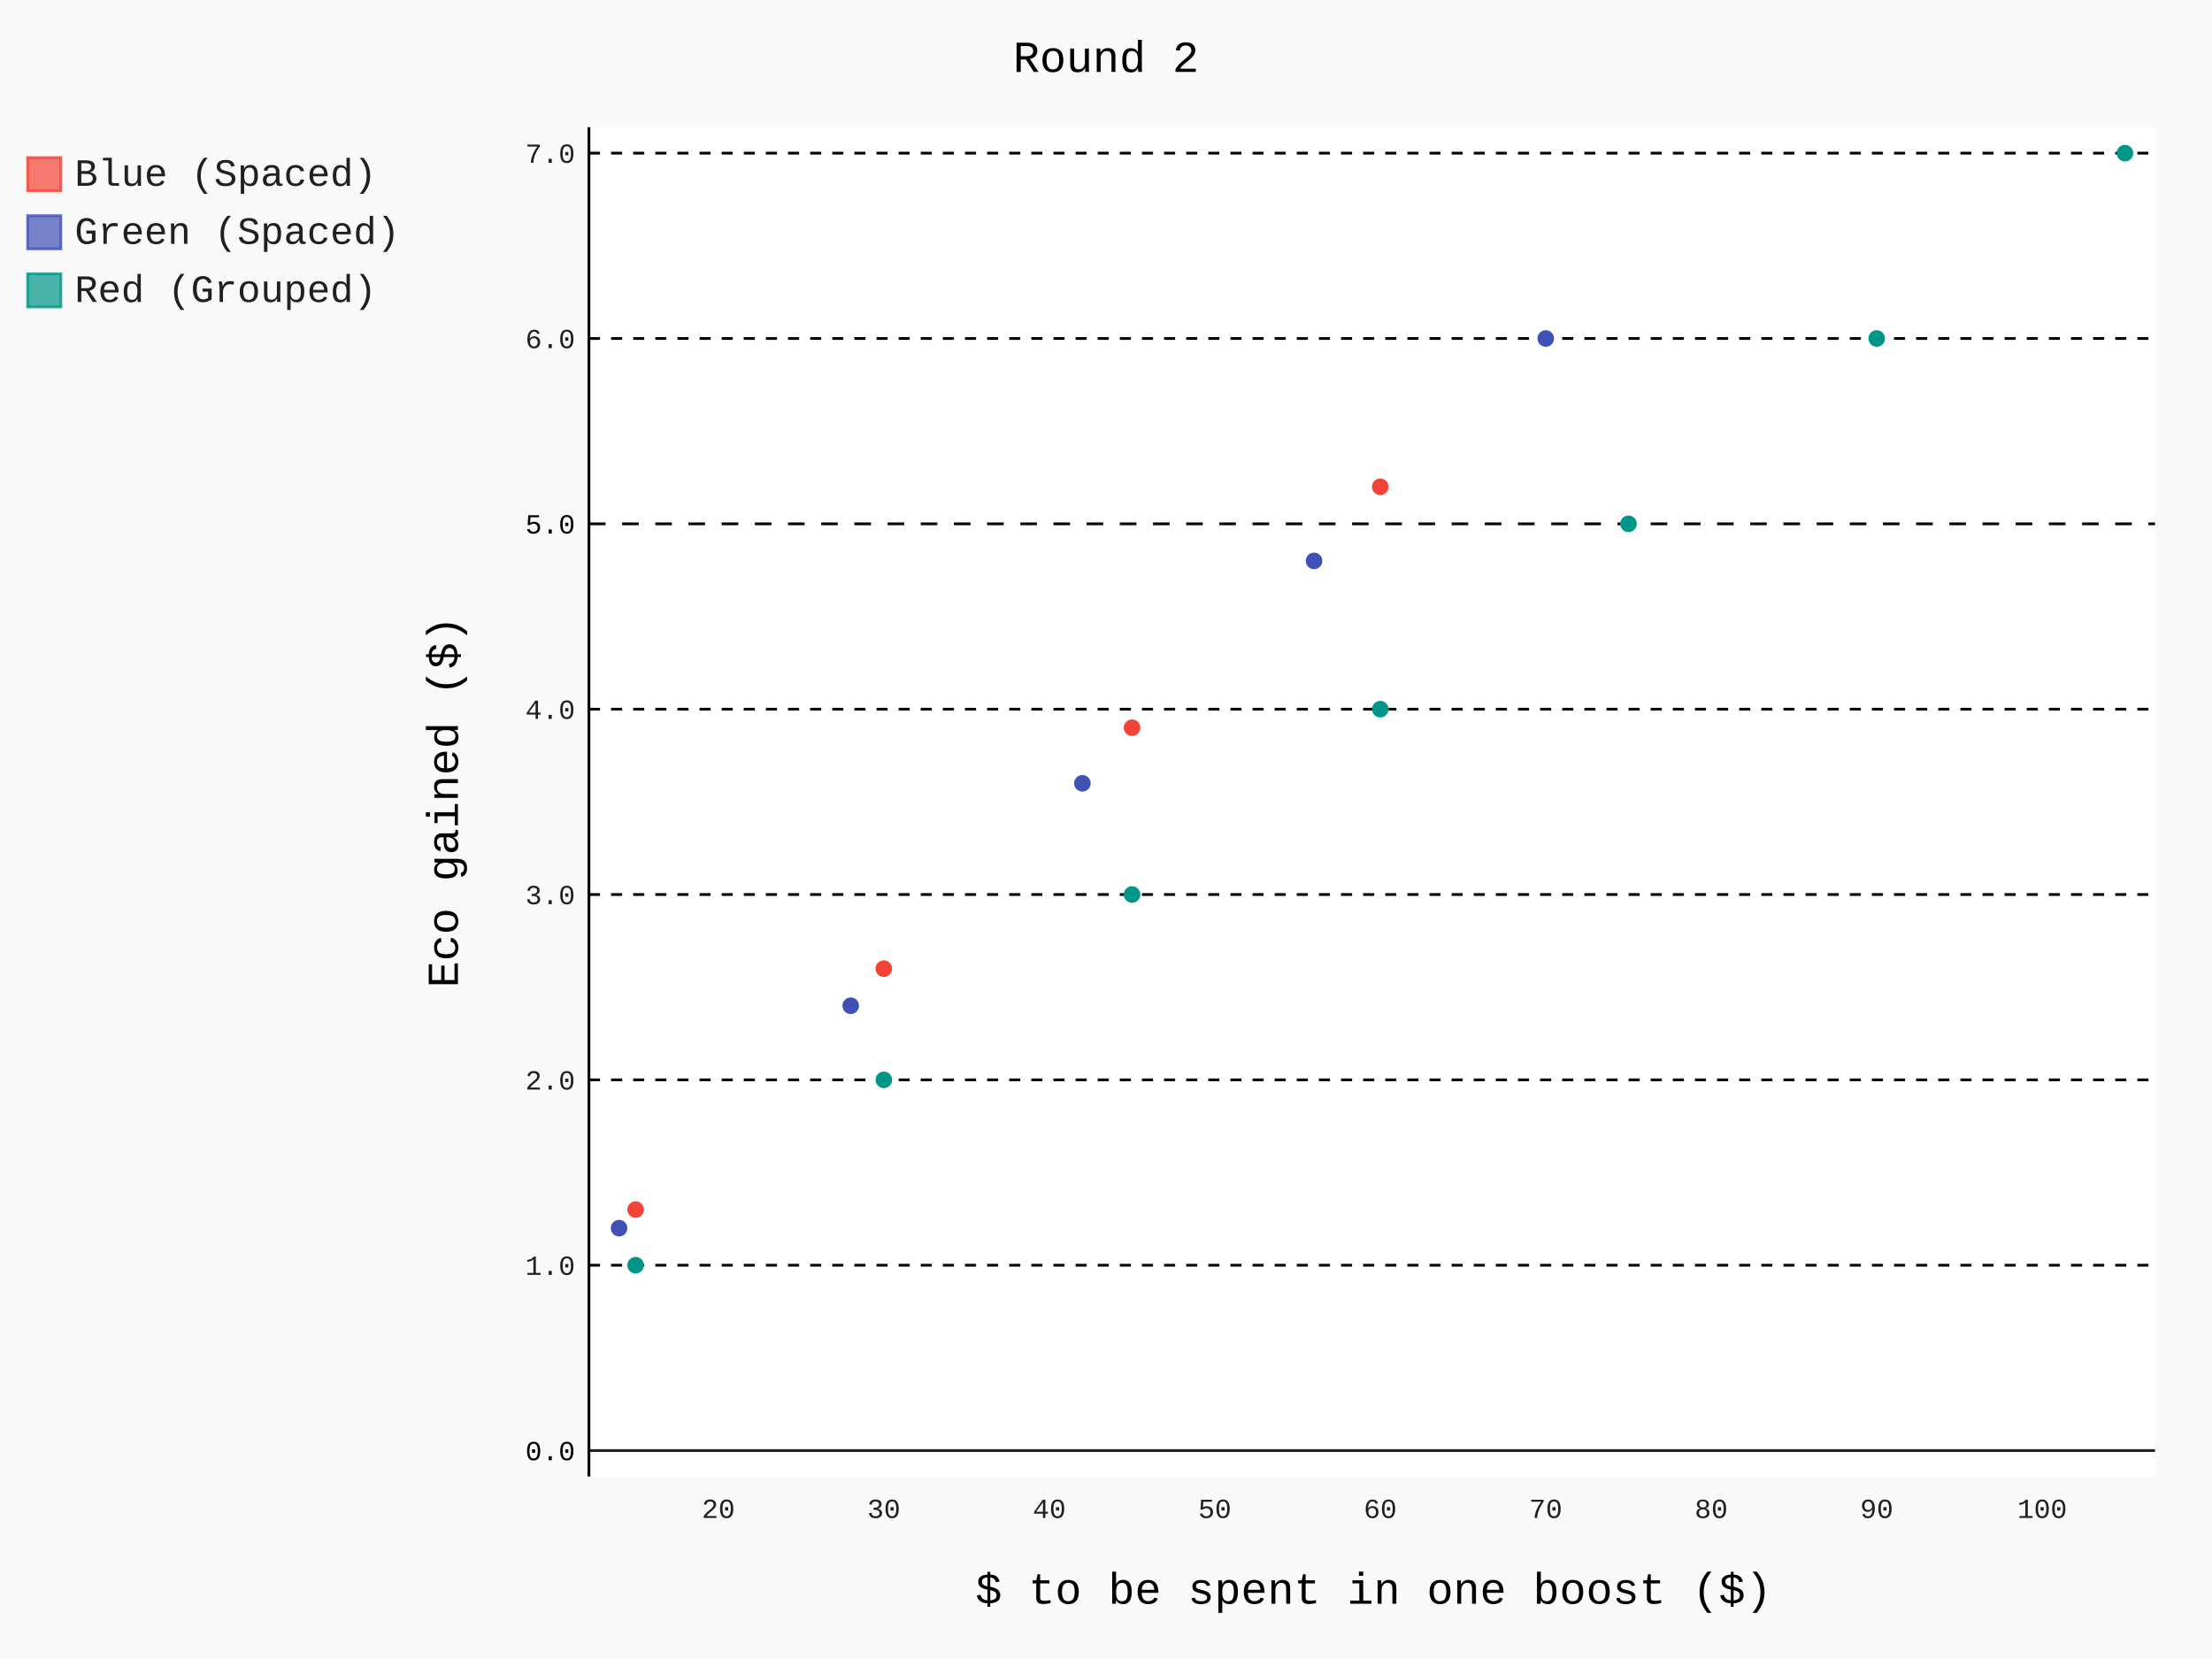
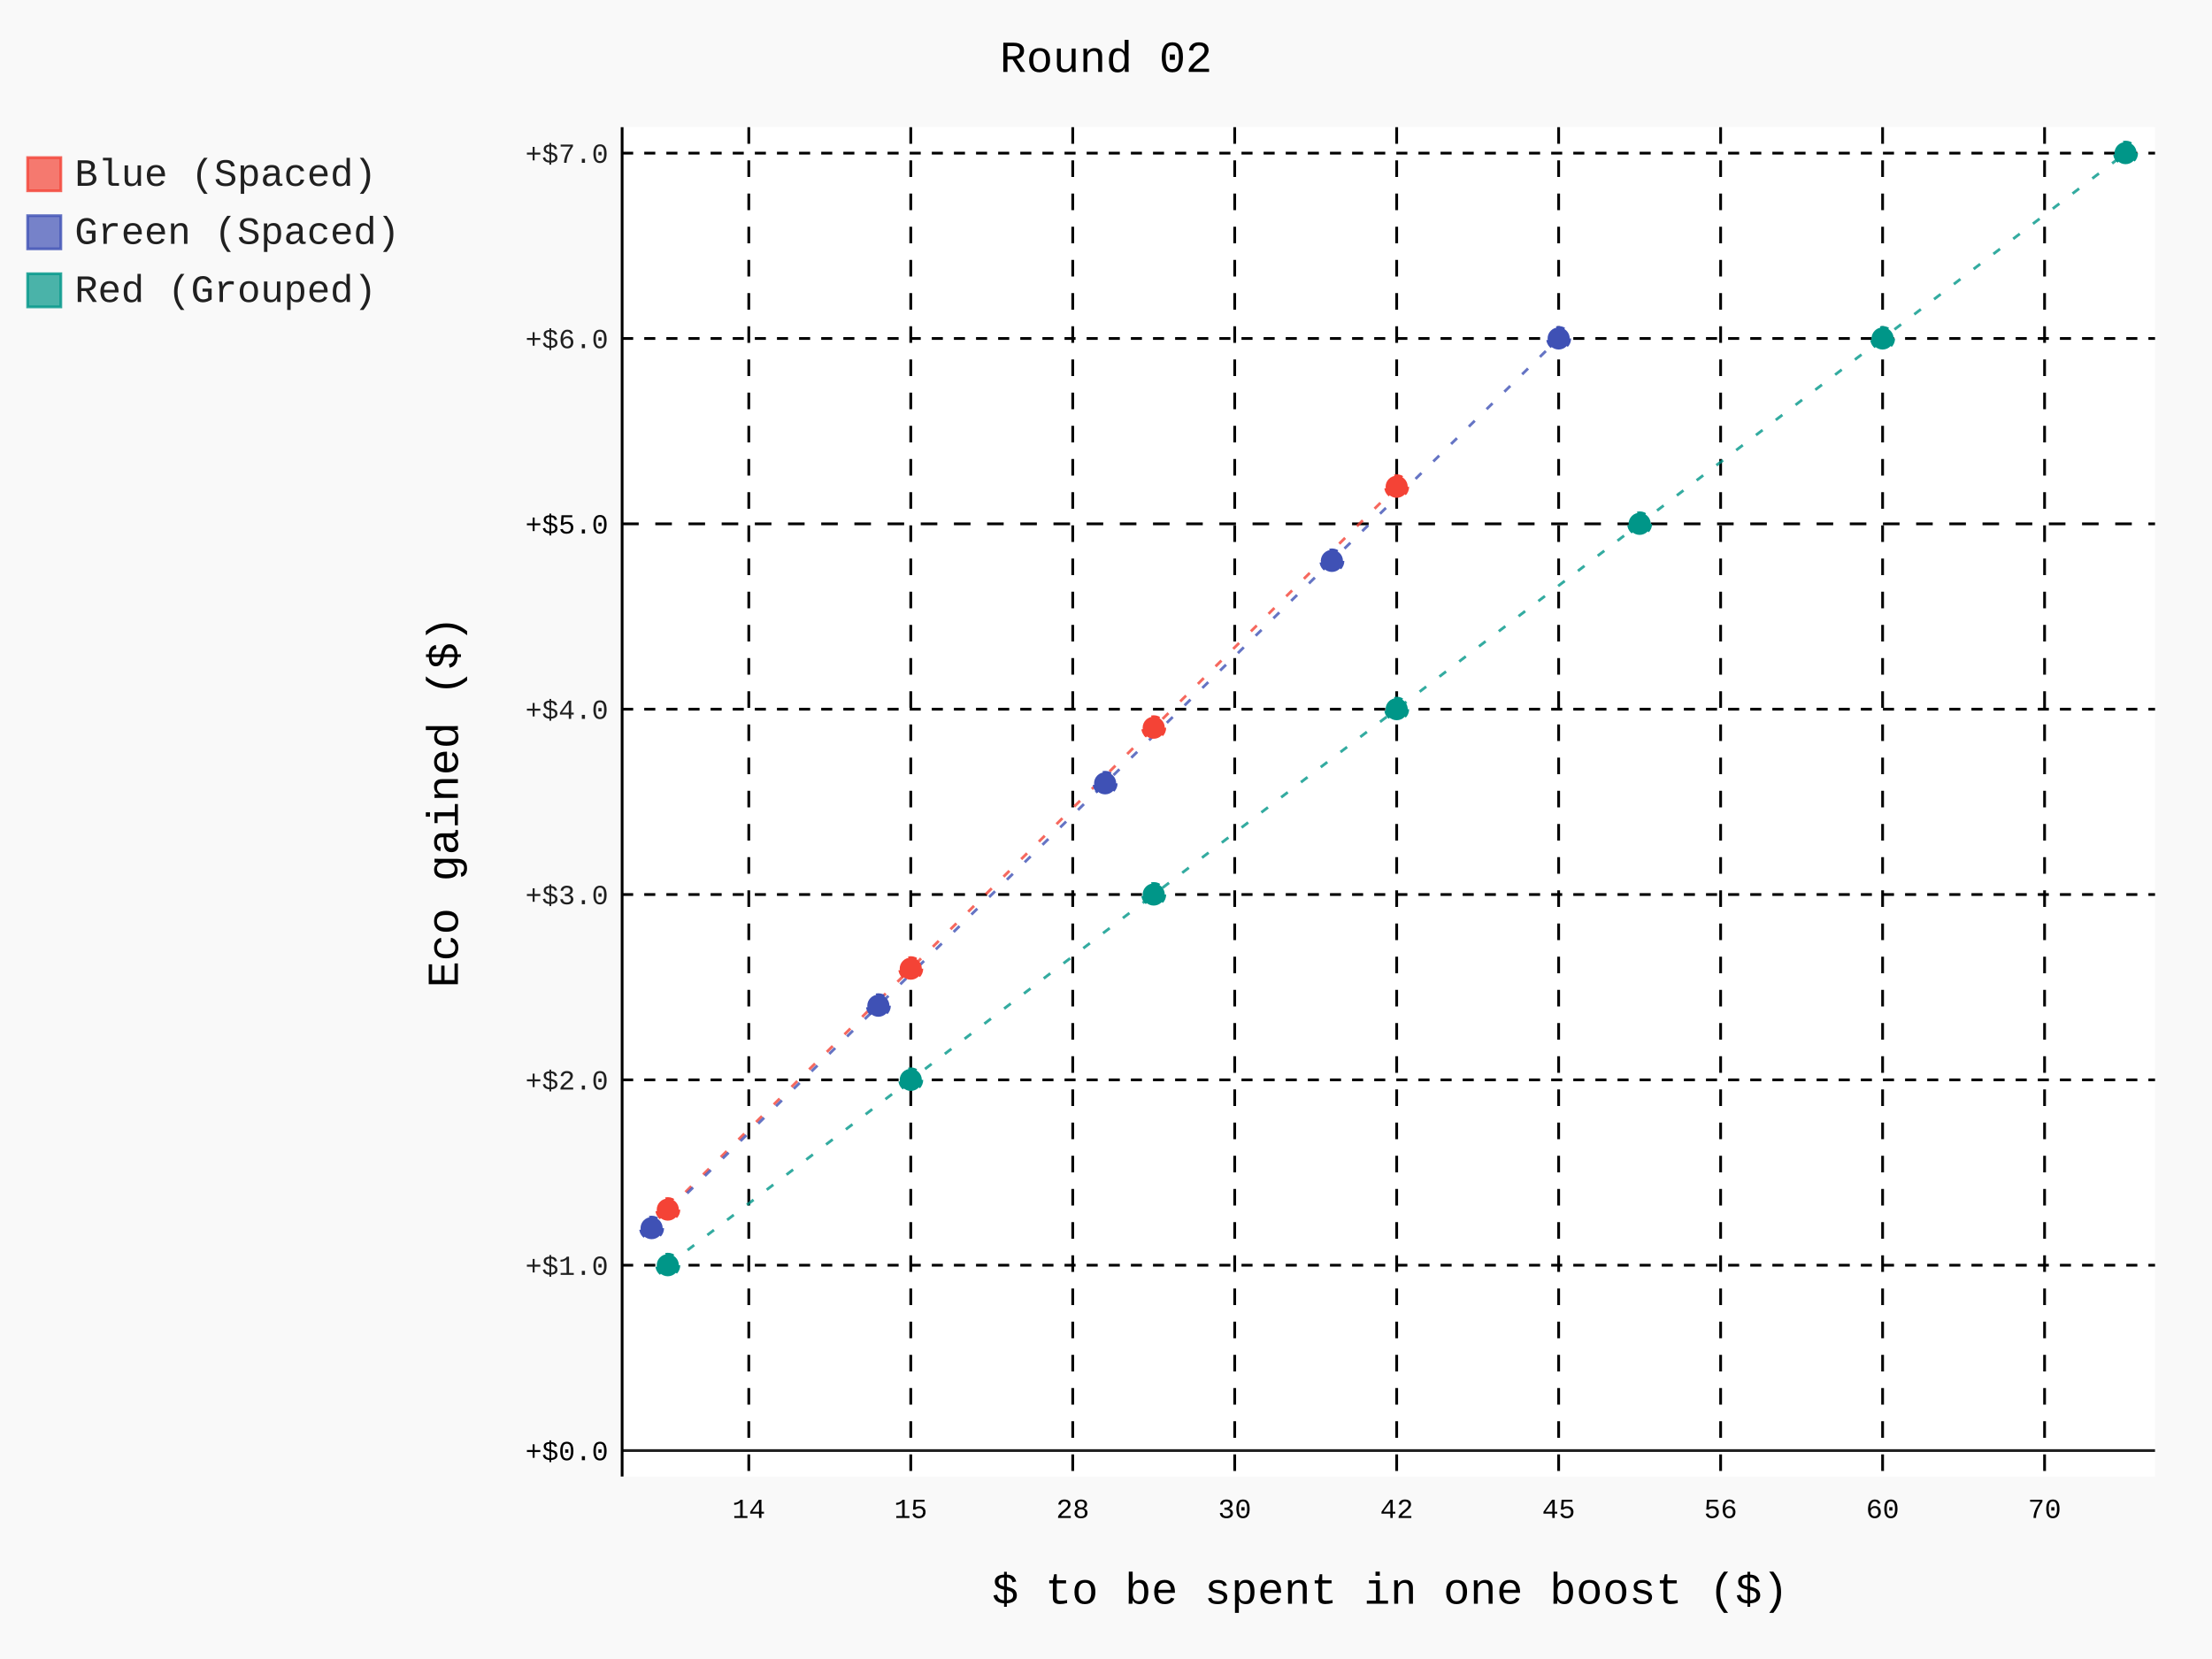
- <svg xmlns="http://www.w3.org/2000/svg" id="chart-6dea90b9-248b-4708-a70c-00bfac04f940" class="pygal-chart" viewBox="0 0 800 600">
+ <svg xmlns="http://www.w3.org/2000/svg" id="chart-03d29823-07de-4abf-9846-ac939a967822" class="pygal-chart" viewBox="0 0 800 600">
  <defs>
-     <style type="text/css">#chart-6dea90b9-248b-4708-a70c-00bfac04f940{-webkit-user-select:none;-webkit-font-smoothing:antialiased;font-family:Consolas,"Liberation Mono",Menlo,Courier,monospace}#chart-6dea90b9-248b-4708-a70c-00bfac04f940 .title{font-family:Consolas,"Liberation Mono",Menlo,Courier,monospace;font-size:16px}#chart-6dea90b9-248b-4708-a70c-00bfac04f940 .legends .legend text{font-family:Consolas,"Liberation Mono",Menlo,Courier,monospace;font-size:14px}#chart-6dea90b9-248b-4708-a70c-00bfac04f940 .axis text{font-family:Consolas,"Liberation Mono",Menlo,Courier,monospace;font-size:10px}#chart-6dea90b9-248b-4708-a70c-00bfac04f940 .axis text.major{font-family:Consolas,"Liberation Mono",Menlo,Courier,monospace;font-size:10px}#chart-6dea90b9-248b-4708-a70c-00bfac04f940 .text-overlay text.value{font-family:Consolas,"Liberation Mono",Menlo,Courier,monospace;font-size:16px}#chart-6dea90b9-248b-4708-a70c-00bfac04f940 .text-overlay text.label{font-family:Consolas,"Liberation Mono",Menlo,Courier,monospace;font-size:10px}#chart-6dea90b9-248b-4708-a70c-00bfac04f940 .tooltip{font-family:Consolas,"Liberation Mono",Menlo,Courier,monospace;font-size:14px}#chart-6dea90b9-248b-4708-a70c-00bfac04f940 text.no_data{font-family:Consolas,"Liberation Mono",Menlo,Courier,monospace;font-size:64px}
- #chart-6dea90b9-248b-4708-a70c-00bfac04f940{background-color:rgba(249,249,249,1)}#chart-6dea90b9-248b-4708-a70c-00bfac04f940 path,#chart-6dea90b9-248b-4708-a70c-00bfac04f940 line,#chart-6dea90b9-248b-4708-a70c-00bfac04f940 rect,#chart-6dea90b9-248b-4708-a70c-00bfac04f940 circle{-webkit-transition:150ms;-moz-transition:150ms;transition:150ms}#chart-6dea90b9-248b-4708-a70c-00bfac04f940 .graph &gt; .background{fill:rgba(249,249,249,1)}#chart-6dea90b9-248b-4708-a70c-00bfac04f940 .plot &gt; .background{fill:rgba(255,255,255,1)}#chart-6dea90b9-248b-4708-a70c-00bfac04f940 .graph{fill:rgba(0,0,0,.87)}#chart-6dea90b9-248b-4708-a70c-00bfac04f940 text.no_data{fill:rgba(0,0,0,1)}#chart-6dea90b9-248b-4708-a70c-00bfac04f940 .title{fill:rgba(0,0,0,1)}#chart-6dea90b9-248b-4708-a70c-00bfac04f940 .legends .legend text{fill:rgba(0,0,0,.87)}#chart-6dea90b9-248b-4708-a70c-00bfac04f940 .legends .legend:hover text{fill:rgba(0,0,0,1)}#chart-6dea90b9-248b-4708-a70c-00bfac04f940 .axis .line{stroke:rgba(0,0,0,1)}#chart-6dea90b9-248b-4708-a70c-00bfac04f940 .axis .guide.line{stroke:rgba(0,0,0,.54)}#chart-6dea90b9-248b-4708-a70c-00bfac04f940 .axis .major.line{stroke:rgba(0,0,0,.87)}#chart-6dea90b9-248b-4708-a70c-00bfac04f940 .axis text.major{fill:rgba(0,0,0,1)}#chart-6dea90b9-248b-4708-a70c-00bfac04f940 .axis.y .guides:hover .guide.line,#chart-6dea90b9-248b-4708-a70c-00bfac04f940 .line-graph .axis.x .guides:hover .guide.line,#chart-6dea90b9-248b-4708-a70c-00bfac04f940 .stackedline-graph .axis.x .guides:hover .guide.line,#chart-6dea90b9-248b-4708-a70c-00bfac04f940 .xy-graph .axis.x .guides:hover .guide.line{stroke:rgba(0,0,0,1)}#chart-6dea90b9-248b-4708-a70c-00bfac04f940 .axis .guides:hover text{fill:rgba(0,0,0,1)}#chart-6dea90b9-248b-4708-a70c-00bfac04f940 .reactive{fill-opacity:.7;stroke-opacity:.8;stroke-width:1}#chart-6dea90b9-248b-4708-a70c-00bfac04f940 .ci{stroke:rgba(0,0,0,.87)}#chart-6dea90b9-248b-4708-a70c-00bfac04f940 .reactive.active,#chart-6dea90b9-248b-4708-a70c-00bfac04f940 .active .reactive{fill-opacity:.8;stroke-opacity:.9;stroke-width:4}#chart-6dea90b9-248b-4708-a70c-00bfac04f940 .ci .reactive.active{stroke-width:1.5}#chart-6dea90b9-248b-4708-a70c-00bfac04f940 .series text{fill:rgba(0,0,0,1)}#chart-6dea90b9-248b-4708-a70c-00bfac04f940 .tooltip rect{fill:rgba(255,255,255,1);stroke:rgba(0,0,0,1);-webkit-transition:opacity 150ms;-moz-transition:opacity 150ms;transition:opacity 150ms}#chart-6dea90b9-248b-4708-a70c-00bfac04f940 .tooltip .label{fill:rgba(0,0,0,.87)}#chart-6dea90b9-248b-4708-a70c-00bfac04f940 .tooltip .label{fill:rgba(0,0,0,.87)}#chart-6dea90b9-248b-4708-a70c-00bfac04f940 .tooltip .legend{font-size:.8em;fill:rgba(0,0,0,.54)}#chart-6dea90b9-248b-4708-a70c-00bfac04f940 .tooltip .x_label{font-size:.6em;fill:rgba(0,0,0,1)}#chart-6dea90b9-248b-4708-a70c-00bfac04f940 .tooltip .xlink{font-size:.5em;text-decoration:underline}#chart-6dea90b9-248b-4708-a70c-00bfac04f940 .tooltip .value{font-size:1.5em}#chart-6dea90b9-248b-4708-a70c-00bfac04f940 .bound{font-size:.5em}#chart-6dea90b9-248b-4708-a70c-00bfac04f940 .max-value{font-size:.75em;fill:rgba(0,0,0,.54)}#chart-6dea90b9-248b-4708-a70c-00bfac04f940 .map-element{fill:rgba(255,255,255,1);stroke:rgba(0,0,0,.54) !important}#chart-6dea90b9-248b-4708-a70c-00bfac04f940 .map-element .reactive{fill-opacity:inherit;stroke-opacity:inherit}#chart-6dea90b9-248b-4708-a70c-00bfac04f940 .color-0,#chart-6dea90b9-248b-4708-a70c-00bfac04f940 .color-0 a:visited{stroke:#F44336;fill:#F44336}#chart-6dea90b9-248b-4708-a70c-00bfac04f940 .color-1,#chart-6dea90b9-248b-4708-a70c-00bfac04f940 .color-1 a:visited{stroke:#3F51B5;fill:#3F51B5}#chart-6dea90b9-248b-4708-a70c-00bfac04f940 .color-2,#chart-6dea90b9-248b-4708-a70c-00bfac04f940 .color-2 a:visited{stroke:#009688;fill:#009688}#chart-6dea90b9-248b-4708-a70c-00bfac04f940 .text-overlay .color-0 text{fill:black}#chart-6dea90b9-248b-4708-a70c-00bfac04f940 .text-overlay .color-1 text{fill:black}#chart-6dea90b9-248b-4708-a70c-00bfac04f940 .text-overlay .color-2 text{fill:black}
- #chart-6dea90b9-248b-4708-a70c-00bfac04f940 text.no_data{text-anchor:middle}#chart-6dea90b9-248b-4708-a70c-00bfac04f940 .guide.line{fill:none}#chart-6dea90b9-248b-4708-a70c-00bfac04f940 .centered{text-anchor:middle}#chart-6dea90b9-248b-4708-a70c-00bfac04f940 .title{text-anchor:middle}#chart-6dea90b9-248b-4708-a70c-00bfac04f940 .legends .legend text{fill-opacity:1}#chart-6dea90b9-248b-4708-a70c-00bfac04f940 .axis.x text{text-anchor:middle}#chart-6dea90b9-248b-4708-a70c-00bfac04f940 .axis.x:not(.web) text[transform]{text-anchor:start}#chart-6dea90b9-248b-4708-a70c-00bfac04f940 .axis.x:not(.web) text[transform].backwards{text-anchor:end}#chart-6dea90b9-248b-4708-a70c-00bfac04f940 .axis.y text{text-anchor:end}#chart-6dea90b9-248b-4708-a70c-00bfac04f940 .axis.y text[transform].backwards{text-anchor:start}#chart-6dea90b9-248b-4708-a70c-00bfac04f940 .axis.y2 text{text-anchor:start}#chart-6dea90b9-248b-4708-a70c-00bfac04f940 .axis.y2 text[transform].backwards{text-anchor:end}#chart-6dea90b9-248b-4708-a70c-00bfac04f940 .axis .guide.line{stroke-dasharray:4,4;stroke:black}#chart-6dea90b9-248b-4708-a70c-00bfac04f940 .axis .major.guide.line{stroke-dasharray:6,6;stroke:black}#chart-6dea90b9-248b-4708-a70c-00bfac04f940 .horizontal .axis.y .guide.line,#chart-6dea90b9-248b-4708-a70c-00bfac04f940 .horizontal .axis.y2 .guide.line,#chart-6dea90b9-248b-4708-a70c-00bfac04f940 .vertical .axis.x .guide.line{opacity:0}#chart-6dea90b9-248b-4708-a70c-00bfac04f940 .horizontal .axis.always_show .guide.line,#chart-6dea90b9-248b-4708-a70c-00bfac04f940 .vertical .axis.always_show .guide.line{opacity:1 !important}#chart-6dea90b9-248b-4708-a70c-00bfac04f940 .axis.y .guides:hover .guide.line,#chart-6dea90b9-248b-4708-a70c-00bfac04f940 .axis.y2 .guides:hover .guide.line,#chart-6dea90b9-248b-4708-a70c-00bfac04f940 .axis.x .guides:hover .guide.line{opacity:1}#chart-6dea90b9-248b-4708-a70c-00bfac04f940 .axis .guides:hover text{opacity:1}#chart-6dea90b9-248b-4708-a70c-00bfac04f940 .nofill{fill:none}#chart-6dea90b9-248b-4708-a70c-00bfac04f940 .subtle-fill{fill-opacity:.2}#chart-6dea90b9-248b-4708-a70c-00bfac04f940 .dot{stroke-width:1px;fill-opacity:1;stroke-opacity:1}#chart-6dea90b9-248b-4708-a70c-00bfac04f940 .dot.active{stroke-width:5px}#chart-6dea90b9-248b-4708-a70c-00bfac04f940 .dot.negative{fill:transparent}#chart-6dea90b9-248b-4708-a70c-00bfac04f940 text,#chart-6dea90b9-248b-4708-a70c-00bfac04f940 tspan{stroke:none !important}#chart-6dea90b9-248b-4708-a70c-00bfac04f940 .series text.active{opacity:1}#chart-6dea90b9-248b-4708-a70c-00bfac04f940 .tooltip rect{fill-opacity:.95;stroke-width:.5}#chart-6dea90b9-248b-4708-a70c-00bfac04f940 .tooltip text{fill-opacity:1}#chart-6dea90b9-248b-4708-a70c-00bfac04f940 .showable{visibility:hidden}#chart-6dea90b9-248b-4708-a70c-00bfac04f940 .showable.shown{visibility:visible}#chart-6dea90b9-248b-4708-a70c-00bfac04f940 .gauge-background{fill:rgba(229,229,229,1);stroke:none}#chart-6dea90b9-248b-4708-a70c-00bfac04f940 .bg-lines{stroke:rgba(249,249,249,1);stroke-width:2px}</style>
+     <style type="text/css">#chart-03d29823-07de-4abf-9846-ac939a967822{-webkit-user-select:none;-webkit-font-smoothing:antialiased;font-family:Consolas,"Liberation Mono",Menlo,Courier,monospace}#chart-03d29823-07de-4abf-9846-ac939a967822 .title{font-family:Consolas,"Liberation Mono",Menlo,Courier,monospace;font-size:16px}#chart-03d29823-07de-4abf-9846-ac939a967822 .legends .legend text{font-family:Consolas,"Liberation Mono",Menlo,Courier,monospace;font-size:14px}#chart-03d29823-07de-4abf-9846-ac939a967822 .axis text{font-family:Consolas,"Liberation Mono",Menlo,Courier,monospace;font-size:10px}#chart-03d29823-07de-4abf-9846-ac939a967822 .axis text.major{font-family:Consolas,"Liberation Mono",Menlo,Courier,monospace;font-size:10px}#chart-03d29823-07de-4abf-9846-ac939a967822 .text-overlay text.value{font-family:Consolas,"Liberation Mono",Menlo,Courier,monospace;font-size:16px}#chart-03d29823-07de-4abf-9846-ac939a967822 .text-overlay text.label{font-family:Consolas,"Liberation Mono",Menlo,Courier,monospace;font-size:10px}#chart-03d29823-07de-4abf-9846-ac939a967822 .tooltip{font-family:Consolas,"Liberation Mono",Menlo,Courier,monospace;font-size:14px}#chart-03d29823-07de-4abf-9846-ac939a967822 text.no_data{font-family:Consolas,"Liberation Mono",Menlo,Courier,monospace;font-size:64px}
+ #chart-03d29823-07de-4abf-9846-ac939a967822{background-color:rgba(249,249,249,1)}#chart-03d29823-07de-4abf-9846-ac939a967822 path,#chart-03d29823-07de-4abf-9846-ac939a967822 line,#chart-03d29823-07de-4abf-9846-ac939a967822 rect,#chart-03d29823-07de-4abf-9846-ac939a967822 circle{-webkit-transition:150ms;-moz-transition:150ms;transition:150ms}#chart-03d29823-07de-4abf-9846-ac939a967822 .graph &gt; .background{fill:rgba(249,249,249,1)}#chart-03d29823-07de-4abf-9846-ac939a967822 .plot &gt; .background{fill:rgba(255,255,255,1)}#chart-03d29823-07de-4abf-9846-ac939a967822 .graph{fill:rgba(0,0,0,.87)}#chart-03d29823-07de-4abf-9846-ac939a967822 text.no_data{fill:rgba(0,0,0,1)}#chart-03d29823-07de-4abf-9846-ac939a967822 .title{fill:rgba(0,0,0,1)}#chart-03d29823-07de-4abf-9846-ac939a967822 .legends .legend text{fill:rgba(0,0,0,.87)}#chart-03d29823-07de-4abf-9846-ac939a967822 .legends .legend:hover text{fill:rgba(0,0,0,1)}#chart-03d29823-07de-4abf-9846-ac939a967822 .axis .line{stroke:rgba(0,0,0,1)}#chart-03d29823-07de-4abf-9846-ac939a967822 .axis .guide.line{stroke:rgba(0,0,0,.54)}#chart-03d29823-07de-4abf-9846-ac939a967822 .axis .major.line{stroke:rgba(0,0,0,.87)}#chart-03d29823-07de-4abf-9846-ac939a967822 .axis text.major{fill:rgba(0,0,0,1)}#chart-03d29823-07de-4abf-9846-ac939a967822 .axis.y .guides:hover .guide.line,#chart-03d29823-07de-4abf-9846-ac939a967822 .line-graph .axis.x .guides:hover .guide.line,#chart-03d29823-07de-4abf-9846-ac939a967822 .stackedline-graph .axis.x .guides:hover .guide.line,#chart-03d29823-07de-4abf-9846-ac939a967822 .xy-graph .axis.x .guides:hover .guide.line{stroke:rgba(0,0,0,1)}#chart-03d29823-07de-4abf-9846-ac939a967822 .axis .guides:hover text{fill:rgba(0,0,0,1)}#chart-03d29823-07de-4abf-9846-ac939a967822 .reactive{fill-opacity:.7;stroke-opacity:.8;stroke-width:1}#chart-03d29823-07de-4abf-9846-ac939a967822 .ci{stroke:rgba(0,0,0,.87)}#chart-03d29823-07de-4abf-9846-ac939a967822 .reactive.active,#chart-03d29823-07de-4abf-9846-ac939a967822 .active .reactive{fill-opacity:.8;stroke-opacity:.9;stroke-width:4}#chart-03d29823-07de-4abf-9846-ac939a967822 .ci .reactive.active{stroke-width:1.5}#chart-03d29823-07de-4abf-9846-ac939a967822 .series text{fill:rgba(0,0,0,1)}#chart-03d29823-07de-4abf-9846-ac939a967822 .tooltip rect{fill:rgba(255,255,255,1);stroke:rgba(0,0,0,1);-webkit-transition:opacity 150ms;-moz-transition:opacity 150ms;transition:opacity 150ms}#chart-03d29823-07de-4abf-9846-ac939a967822 .tooltip .label{fill:rgba(0,0,0,.87)}#chart-03d29823-07de-4abf-9846-ac939a967822 .tooltip .label{fill:rgba(0,0,0,.87)}#chart-03d29823-07de-4abf-9846-ac939a967822 .tooltip .legend{font-size:.8em;fill:rgba(0,0,0,.54)}#chart-03d29823-07de-4abf-9846-ac939a967822 .tooltip .x_label{font-size:.6em;fill:rgba(0,0,0,1)}#chart-03d29823-07de-4abf-9846-ac939a967822 .tooltip .xlink{font-size:.5em;text-decoration:underline}#chart-03d29823-07de-4abf-9846-ac939a967822 .tooltip .value{font-size:1.5em}#chart-03d29823-07de-4abf-9846-ac939a967822 .bound{font-size:.5em}#chart-03d29823-07de-4abf-9846-ac939a967822 .max-value{font-size:.75em;fill:rgba(0,0,0,.54)}#chart-03d29823-07de-4abf-9846-ac939a967822 .map-element{fill:rgba(255,255,255,1);stroke:rgba(0,0,0,.54) !important}#chart-03d29823-07de-4abf-9846-ac939a967822 .map-element .reactive{fill-opacity:inherit;stroke-opacity:inherit}#chart-03d29823-07de-4abf-9846-ac939a967822 .color-0,#chart-03d29823-07de-4abf-9846-ac939a967822 .color-0 a:visited{stroke:#F44336;fill:#F44336}#chart-03d29823-07de-4abf-9846-ac939a967822 .color-1,#chart-03d29823-07de-4abf-9846-ac939a967822 .color-1 a:visited{stroke:#3F51B5;fill:#3F51B5}#chart-03d29823-07de-4abf-9846-ac939a967822 .color-2,#chart-03d29823-07de-4abf-9846-ac939a967822 .color-2 a:visited{stroke:#009688;fill:#009688}#chart-03d29823-07de-4abf-9846-ac939a967822 .text-overlay .color-0 text{fill:black}#chart-03d29823-07de-4abf-9846-ac939a967822 .text-overlay .color-1 text{fill:black}#chart-03d29823-07de-4abf-9846-ac939a967822 .text-overlay .color-2 text{fill:black}#chart-03d29823-07de-4abf-9846-ac939a967822 .series{stroke-width:2;stroke-dasharray:3,6}#chart-03d29823-07de-4abf-9846-ac939a967822 .series.serie-0{stroke-width:2;stroke-dasharray:3,6}#chart-03d29823-07de-4abf-9846-ac939a967822 .series.serie-1{stroke-width:2;stroke-dasharray:3,6}#chart-03d29823-07de-4abf-9846-ac939a967822 .series.serie-2{stroke-width:2;stroke-dasharray:3,6}
+ #chart-03d29823-07de-4abf-9846-ac939a967822 text.no_data{text-anchor:middle}#chart-03d29823-07de-4abf-9846-ac939a967822 .guide.line{fill:none}#chart-03d29823-07de-4abf-9846-ac939a967822 .centered{text-anchor:middle}#chart-03d29823-07de-4abf-9846-ac939a967822 .title{text-anchor:middle}#chart-03d29823-07de-4abf-9846-ac939a967822 .legends .legend text{fill-opacity:1}#chart-03d29823-07de-4abf-9846-ac939a967822 .axis.x text{text-anchor:middle}#chart-03d29823-07de-4abf-9846-ac939a967822 .axis.x:not(.web) text[transform]{text-anchor:start}#chart-03d29823-07de-4abf-9846-ac939a967822 .axis.x:not(.web) text[transform].backwards{text-anchor:end}#chart-03d29823-07de-4abf-9846-ac939a967822 .axis.y text{text-anchor:end}#chart-03d29823-07de-4abf-9846-ac939a967822 .axis.y text[transform].backwards{text-anchor:start}#chart-03d29823-07de-4abf-9846-ac939a967822 .axis.y2 text{text-anchor:start}#chart-03d29823-07de-4abf-9846-ac939a967822 .axis.y2 text[transform].backwards{text-anchor:end}#chart-03d29823-07de-4abf-9846-ac939a967822 .axis .guide.line{stroke-dasharray:4,4;stroke:black}#chart-03d29823-07de-4abf-9846-ac939a967822 .axis .major.guide.line{stroke-dasharray:6,6;stroke:black}#chart-03d29823-07de-4abf-9846-ac939a967822 .horizontal .axis.y .guide.line,#chart-03d29823-07de-4abf-9846-ac939a967822 .horizontal .axis.y2 .guide.line,#chart-03d29823-07de-4abf-9846-ac939a967822 .vertical .axis.x .guide.line{opacity:0}#chart-03d29823-07de-4abf-9846-ac939a967822 .horizontal .axis.always_show .guide.line,#chart-03d29823-07de-4abf-9846-ac939a967822 .vertical .axis.always_show .guide.line{opacity:1 !important}#chart-03d29823-07de-4abf-9846-ac939a967822 .axis.y .guides:hover .guide.line,#chart-03d29823-07de-4abf-9846-ac939a967822 .axis.y2 .guides:hover .guide.line,#chart-03d29823-07de-4abf-9846-ac939a967822 .axis.x .guides:hover .guide.line{opacity:1}#chart-03d29823-07de-4abf-9846-ac939a967822 .axis .guides:hover text{opacity:1}#chart-03d29823-07de-4abf-9846-ac939a967822 .nofill{fill:none}#chart-03d29823-07de-4abf-9846-ac939a967822 .subtle-fill{fill-opacity:.2}#chart-03d29823-07de-4abf-9846-ac939a967822 .dot{stroke-width:1px;fill-opacity:1;stroke-opacity:1}#chart-03d29823-07de-4abf-9846-ac939a967822 .dot.active{stroke-width:5px}#chart-03d29823-07de-4abf-9846-ac939a967822 .dot.negative{fill:transparent}#chart-03d29823-07de-4abf-9846-ac939a967822 text,#chart-03d29823-07de-4abf-9846-ac939a967822 tspan{stroke:none !important}#chart-03d29823-07de-4abf-9846-ac939a967822 .series text.active{opacity:1}#chart-03d29823-07de-4abf-9846-ac939a967822 .tooltip rect{fill-opacity:.95;stroke-width:.5}#chart-03d29823-07de-4abf-9846-ac939a967822 .tooltip text{fill-opacity:1}#chart-03d29823-07de-4abf-9846-ac939a967822 .showable{visibility:hidden}#chart-03d29823-07de-4abf-9846-ac939a967822 .showable.shown{visibility:visible}#chart-03d29823-07de-4abf-9846-ac939a967822 .gauge-background{fill:rgba(229,229,229,1);stroke:none}#chart-03d29823-07de-4abf-9846-ac939a967822 .bg-lines{stroke:rgba(249,249,249,1);stroke-width:2px}</style>
  </defs>
  <g class="graph xy-graph vertical">
    <rect x="0" y="0" width="800" height="600" class="background" />
-     <g transform="translate(213, 46)" class="plot">
-       <rect x="0" y="0" width="566.4" height="488" class="background" />
+     <g transform="translate(225, 46)" class="plot">
+       <rect x="0" y="0" width="554.4" height="488" class="background" />
      <g class="axis y always_show">
        <g class="guides">
-           <path d="M0 478.615 h566.4" class="major line" />
-           <text x="-5" y="482.115" class="major">0.0</text>
+           <path d="M0 478.615 h554.4" class="major line" />
+           <text x="-5" y="482.115" class="major">+$0.0</text>
        </g>
        <g class="guides">
-           <path d="M0 411.582 h566.4" class="guide line" />
-           <text x="-5" y="415.082" class="">1.0</text>
+           <path d="M0 411.582 h554.4" class="guide line" />
+           <text x="-5" y="415.082" class="">+$1.0</text>
        </g>
        <g class="guides">
-           <path d="M0 344.549 h566.4" class="guide line" />
-           <text x="-5" y="348.049" class="">2.0</text>
+           <path d="M0 344.549 h554.4" class="guide line" />
+           <text x="-5" y="348.049" class="">+$2.0</text>
        </g>
        <g class="guides">
-           <path d="M0 277.516 h566.4" class="guide line" />
-           <text x="-5" y="281.016" class="">3.0</text>
+           <path d="M0 277.516 h554.4" class="guide line" />
+           <text x="-5" y="281.016" class="">+$3.0</text>
        </g>
        <g class="guides">
-           <path d="M0 210.484 h566.4" class="guide line" />
-           <text x="-5" y="213.984" class="">4.0</text>
+           <path d="M0 210.484 h554.4" class="guide line" />
+           <text x="-5" y="213.984" class="">+$4.0</text>
        </g>
        <g class="guides">
-           <path d="M0 143.451 h566.4" class="major guide line" />
-           <text x="-5" y="146.951" class="major">5.0</text>
+           <path d="M0 143.451 h554.4" class="major guide line" />
+           <text x="-5" y="146.951" class="major">+$5.0</text>
        </g>
        <g class="guides">
-           <path d="M0 76.418 h566.4" class="guide line" />
-           <text x="-5" y="79.918" class="">6.0</text>
+           <path d="M0 76.418 h554.4" class="guide line" />
+           <text x="-5" y="79.918" class="">+$6.0</text>
        </g>
        <g class="guides">
-           <path d="M0 9.385 h566.4" class="guide line" />
-           <text x="-5" y="12.885" class="">7.0</text>
+           <path d="M0 9.385 h554.4" class="guide line" />
+           <text x="-5" y="12.885" class="">+$7.0</text>
        </g>
      </g>
-       <g class="axis x">
+       <g class="axis x always_show">
        <path d="M0 0 v488" class="line" />
        <g class="guides">
-           <path d="M46.801 0 v488" class="guide line" />
-           <text x="46.801" y="503.0" class="">20</text>
+           <path d="M45.809 0 v488" class="major guide line" />
+           <text x="45.809" y="503.0" class="major">14</text>
        </g>
        <g class="guides">
-           <path d="M106.649 0 v488" class="guide line" />
-           <text x="106.649" y="503.0" class="">30</text>
+           <path d="M104.389 0 v488" class="major guide line" />
+           <text x="104.389" y="503.0" class="major">15</text>
        </g>
        <g class="guides">
-           <path d="M166.497 0 v488" class="guide line" />
-           <text x="166.497" y="503.0" class="">40</text>
+           <path d="M162.969 0 v488" class="major guide line" />
+           <text x="162.969" y="503.0" class="major">28</text>
        </g>
        <g class="guides">
-           <path d="M226.345 0 v488" class="guide line" />
-           <text x="226.345" y="503.0" class="">50</text>
+           <path d="M221.549 0 v488" class="major guide line" />
+           <text x="221.549" y="503.0" class="major">30</text>
        </g>
        <g class="guides">
-           <path d="M286.192 0 v488" class="guide line" />
-           <text x="286.192" y="503.0" class="">60</text>
+           <path d="M280.129 0 v488" class="major guide line" />
+           <text x="280.129" y="503.0" class="major">42</text>
        </g>
        <g class="guides">
-           <path d="M346.04 0 v488" class="guide line" />
-           <text x="346.04" y="503.0" class="">70</text>
+           <path d="M338.709 0 v488" class="major guide line" />
+           <text x="338.709" y="503.0" class="major">45</text>
        </g>
        <g class="guides">
-           <path d="M405.888 0 v488" class="guide line" />
-           <text x="405.888" y="503.0" class="">80</text>
+           <path d="M397.289 0 v488" class="major guide line" />
+           <text x="397.289" y="503.0" class="major">56</text>
        </g>
        <g class="guides">
-           <path d="M465.736 0 v488" class="guide line" />
-           <text x="465.736" y="503.0" class="">90</text>
+           <path d="M455.869 0 v488" class="major guide line" />
+           <text x="455.869" y="503.0" class="major">60</text>
        </g>
        <g class="guides">
-           <path d="M525.584 0 v488" class="guide line" />
-           <text x="525.584" y="503.0" class="">100</text>
+           <path d="M514.449 0 v488" class="major guide line" />
+           <text x="514.449" y="503.0" class="major">70</text>
        </g>
      </g>
+       <g class="series serie-0 color-0">
+         <path d="M16.52 391.473 L104.389 304.33 192.259 217.187 280.129 130.044" class="line reactive nofill" />
+       </g>
+       <g class="series serie-1 color-1">
+         <path d="M10.662 398.176 L92.673 317.736 174.685 237.297 256.697 156.857 338.709 76.418" class="line reactive nofill" />
+       </g>
+       <g class="series serie-2 color-2">
+         <path d="M16.52 411.582 L104.389 344.549 192.259 277.516 280.129 210.484 367.999 143.451 455.869 76.418 543.738 9.385" class="line reactive nofill" />
+       </g>
+     </g>
+     <g class="titles">
+       <text x="400.0" y="26" class="title plot_title">Round 02</text>
+       <text x="502.8" y="580" class="title">$ to be spent in one boost ($)</text>
+       <text x="139.6" y="316.0" class="title" transform="rotate(-90 139.6 290)">Eco gained ($)</text>
+     </g>
+     <g transform="translate(225, 46)" class="plot overlay">
+       <g class="series serie-0 color-0">
+         <g class="dots">
+           <circle cx="16.52" cy="391.473" r="4" class="dot reactive tooltip-trigger" />
+         </g>
+         <g class="dots">
+           <circle cx="104.389" cy="304.33" r="4" class="dot reactive tooltip-trigger" />
+         </g>
+         <g class="dots">
+           <circle cx="192.259" cy="217.187" r="4" class="dot reactive tooltip-trigger" />
+         </g>
+         <g class="dots">
+           <circle cx="280.129" cy="130.044" r="4" class="dot reactive tooltip-trigger" />
+         </g>
+       </g>
+       <g class="series serie-1 color-1">
+         <g class="dots">
+           <circle cx="10.662" cy="398.176" r="4" class="dot reactive tooltip-trigger" />
+         </g>
+         <g class="dots">
+           <circle cx="92.673" cy="317.736" r="4" class="dot reactive tooltip-trigger" />
+         </g>
+         <g class="dots">
+           <circle cx="174.685" cy="237.297" r="4" class="dot reactive tooltip-trigger" />
+         </g>
+         <g class="dots">
+           <circle cx="256.697" cy="156.857" r="4" class="dot reactive tooltip-trigger" />
+         </g>
+         <g class="dots">
+           <circle cx="338.709" cy="76.418" r="4" class="dot reactive tooltip-trigger" />
+         </g>
+       </g>
+       <g class="series serie-2 color-2">
+         <g class="dots">
+           <circle cx="16.52" cy="411.582" r="4" class="dot reactive tooltip-trigger" />
+         </g>
+         <g class="dots">
+           <circle cx="104.389" cy="344.549" r="4" class="dot reactive tooltip-trigger" />
+         </g>
+         <g class="dots">
+           <circle cx="192.259" cy="277.516" r="4" class="dot reactive tooltip-trigger" />
+         </g>
+         <g class="dots">
+           <circle cx="280.129" cy="210.484" r="4" class="dot reactive tooltip-trigger" />
+         </g>
+         <g class="dots">
+           <circle cx="367.999" cy="143.451" r="4" class="dot reactive tooltip-trigger" />
+         </g>
+         <g class="dots">
+           <circle cx="455.869" cy="76.418" r="4" class="dot reactive tooltip-trigger" />
+         </g>
+         <g class="dots">
+           <circle cx="543.738" cy="9.385" r="4" class="dot reactive tooltip-trigger" />
+         </g>
+       </g>
+     </g>
+     <g transform="translate(225, 46)" class="plot text-overlay">
      <g class="series serie-0 color-0" />
      <g class="series serie-1 color-1" />
      <g class="series serie-2 color-2" />
    </g>
-     <g class="titles">
-       <text x="400.0" y="26" class="title plot_title">Round 2</text>
-       <text x="496.8" y="580" class="title">$ to be spent in one boost ($)</text>
-       <text x="139.6" y="316.0" class="title" transform="rotate(-90 139.6 290)">Eco gained ($)</text>
-     </g>
-     <g transform="translate(213, 46)" class="plot overlay">
-       <g class="series serie-0 color-0">
-         <g class="dots">
-           <circle cx="16.877" cy="391.473" r="2.5" class="dot reactive tooltip-trigger" />
-         </g>
-         <g class="dots">
-           <circle cx="106.649" cy="304.33" r="2.5" class="dot reactive tooltip-trigger" />
-         </g>
-         <g class="dots">
-           <circle cx="196.421" cy="217.187" r="2.5" class="dot reactive tooltip-trigger" />
-         </g>
-         <g class="dots">
-           <circle cx="286.192" cy="130.044" r="2.5" class="dot reactive tooltip-trigger" />
-         </g>
-       </g>
-       <g class="series serie-1 color-1">
-         <g class="dots">
-           <circle cx="10.892" cy="398.176" r="2.5" class="dot reactive tooltip-trigger" />
-         </g>
-         <g class="dots">
-           <circle cx="94.679" cy="317.736" r="2.5" class="dot reactive tooltip-trigger" />
-         </g>
-         <g class="dots">
-           <circle cx="178.466" cy="237.297" r="2.5" class="dot reactive tooltip-trigger" />
-         </g>
-         <g class="dots">
-           <circle cx="262.253" cy="156.857" r="2.5" class="dot reactive tooltip-trigger" />
-         </g>
-         <g class="dots">
-           <circle cx="346.04" cy="76.418" r="2.5" class="dot reactive tooltip-trigger" />
-         </g>
-       </g>
-       <g class="series serie-2 color-2">
-         <g class="dots">
-           <circle cx="16.877" cy="411.582" r="2.5" class="dot reactive tooltip-trigger" />
-         </g>
-         <g class="dots">
-           <circle cx="106.649" cy="344.549" r="2.5" class="dot reactive tooltip-trigger" />
-         </g>
-         <g class="dots">
-           <circle cx="196.421" cy="277.516" r="2.5" class="dot reactive tooltip-trigger" />
-         </g>
-         <g class="dots">
-           <circle cx="286.192" cy="210.484" r="2.5" class="dot reactive tooltip-trigger" />
-         </g>
-         <g class="dots">
-           <circle cx="375.964" cy="143.451" r="2.5" class="dot reactive tooltip-trigger" />
-         </g>
-         <g class="dots">
-           <circle cx="465.736" cy="76.418" r="2.5" class="dot reactive tooltip-trigger" />
-         </g>
-         <g class="dots">
-           <circle cx="555.508" cy="9.385" r="2.5" class="dot reactive tooltip-trigger" />
-         </g>
-       </g>
-     </g>
-     <g transform="translate(213, 46)" class="plot text-overlay">
-       <g class="series serie-0 color-0" />
-       <g class="series serie-1 color-1" />
-       <g class="series serie-2 color-2" />
-     </g>
-     <g transform="translate(213, 46)" class="plot tooltip-overlay">
+     <g transform="translate(225, 46)" class="plot tooltip-overlay">
      <g transform="translate(0 0)" style="opacity: 0" class="tooltip">
        <rect rx="0" ry="0" width="0" height="0" class="tooltip-box" />
        <g class="text" />
      </g>
    </g>
    <g transform="translate(10, 56)" class="legends">
      <g id="activate-serie-0" class="legend reactive activate-serie">
        <rect x="0.0" y="1.0" width="12" height="12" class="color-0 reactive" />
        <text x="17.0" y="11.2">Blue (Spaced)</text>
      </g>
      <g id="activate-serie-1" class="legend reactive activate-serie">
        <rect x="0.0" y="22.0" width="12" height="12" class="color-1 reactive" />
        <text x="17.0" y="32.2">Green (Spaced)</text>
      </g>
      <g id="activate-serie-2" class="legend reactive activate-serie">
        <rect x="0.0" y="43.0" width="12" height="12" class="color-2 reactive" />
        <text x="17.0" y="53.2">Red (Grouped)</text>
      </g>
    </g>
    <g transform="translate(790, 56)" class="legends" />
  </g>
</svg>
